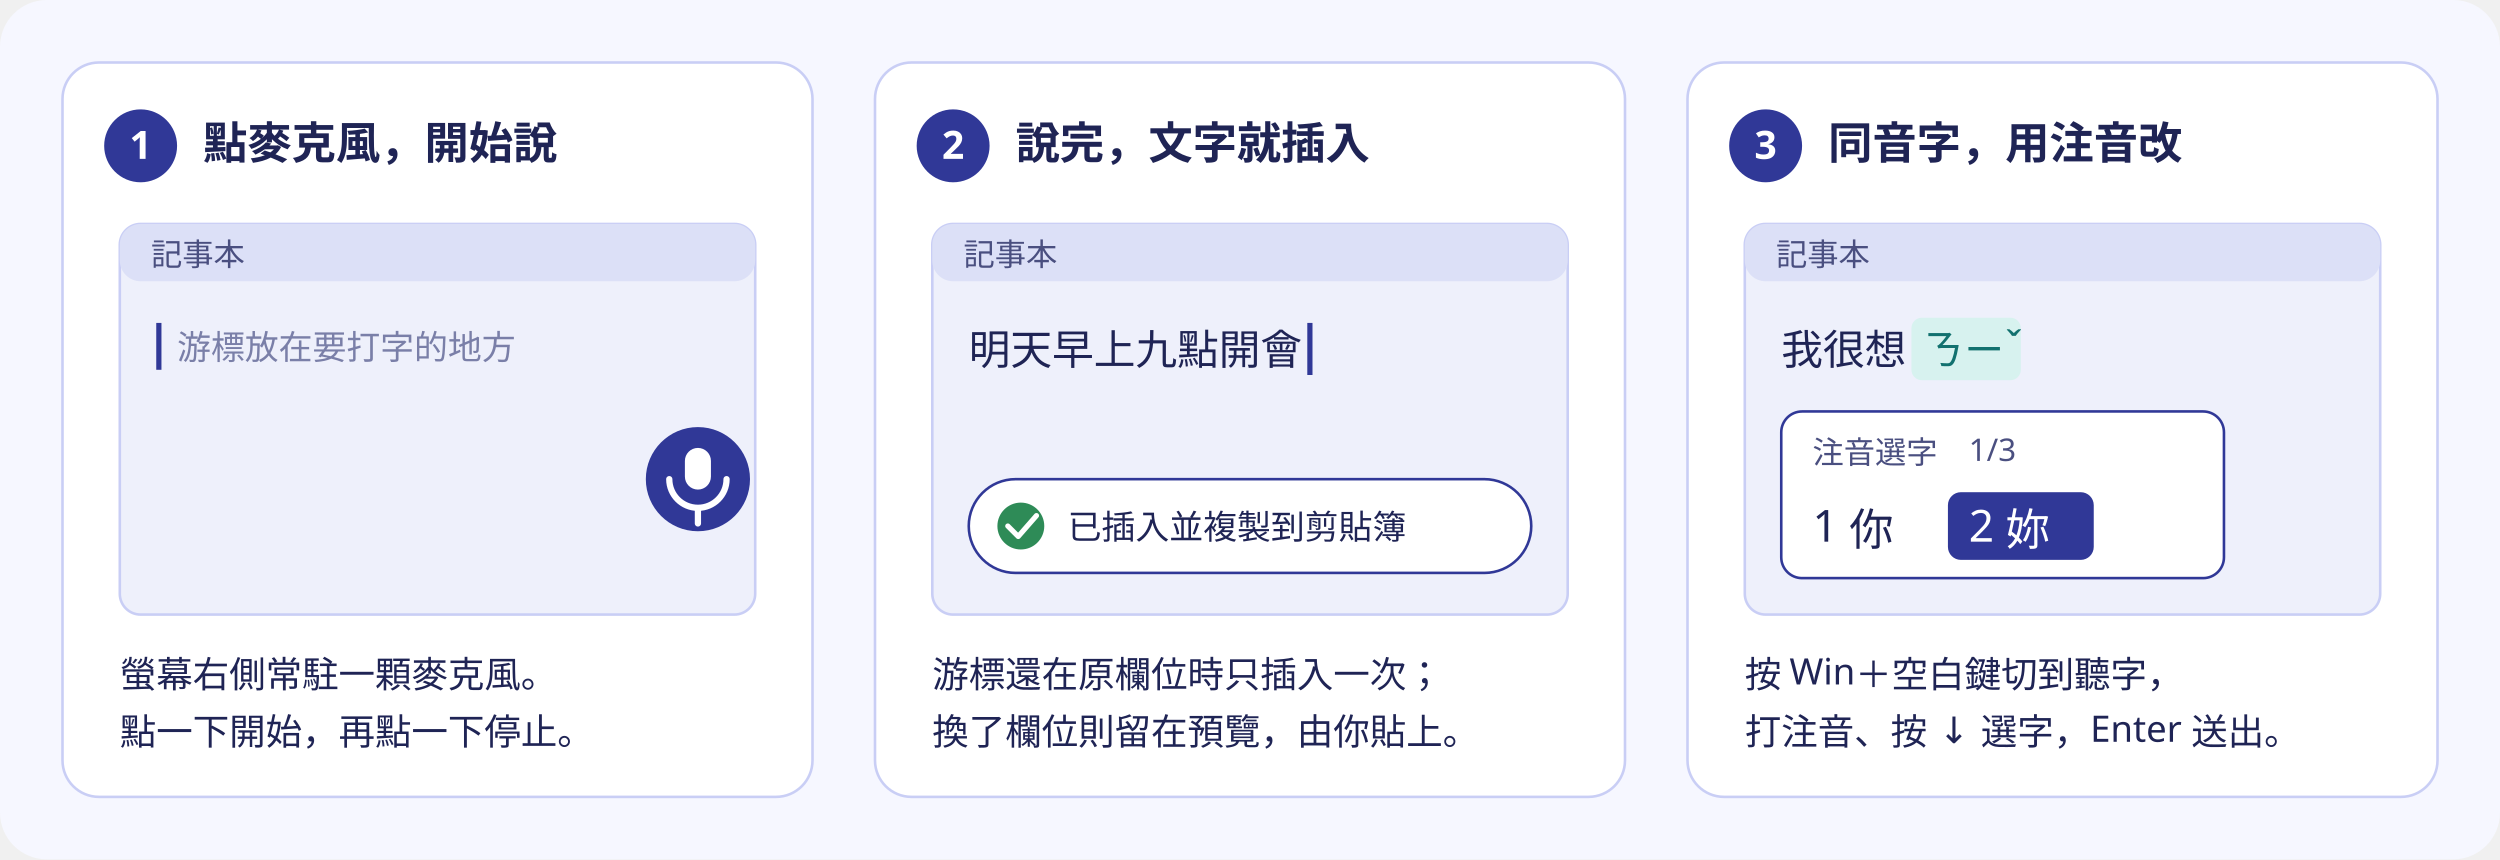
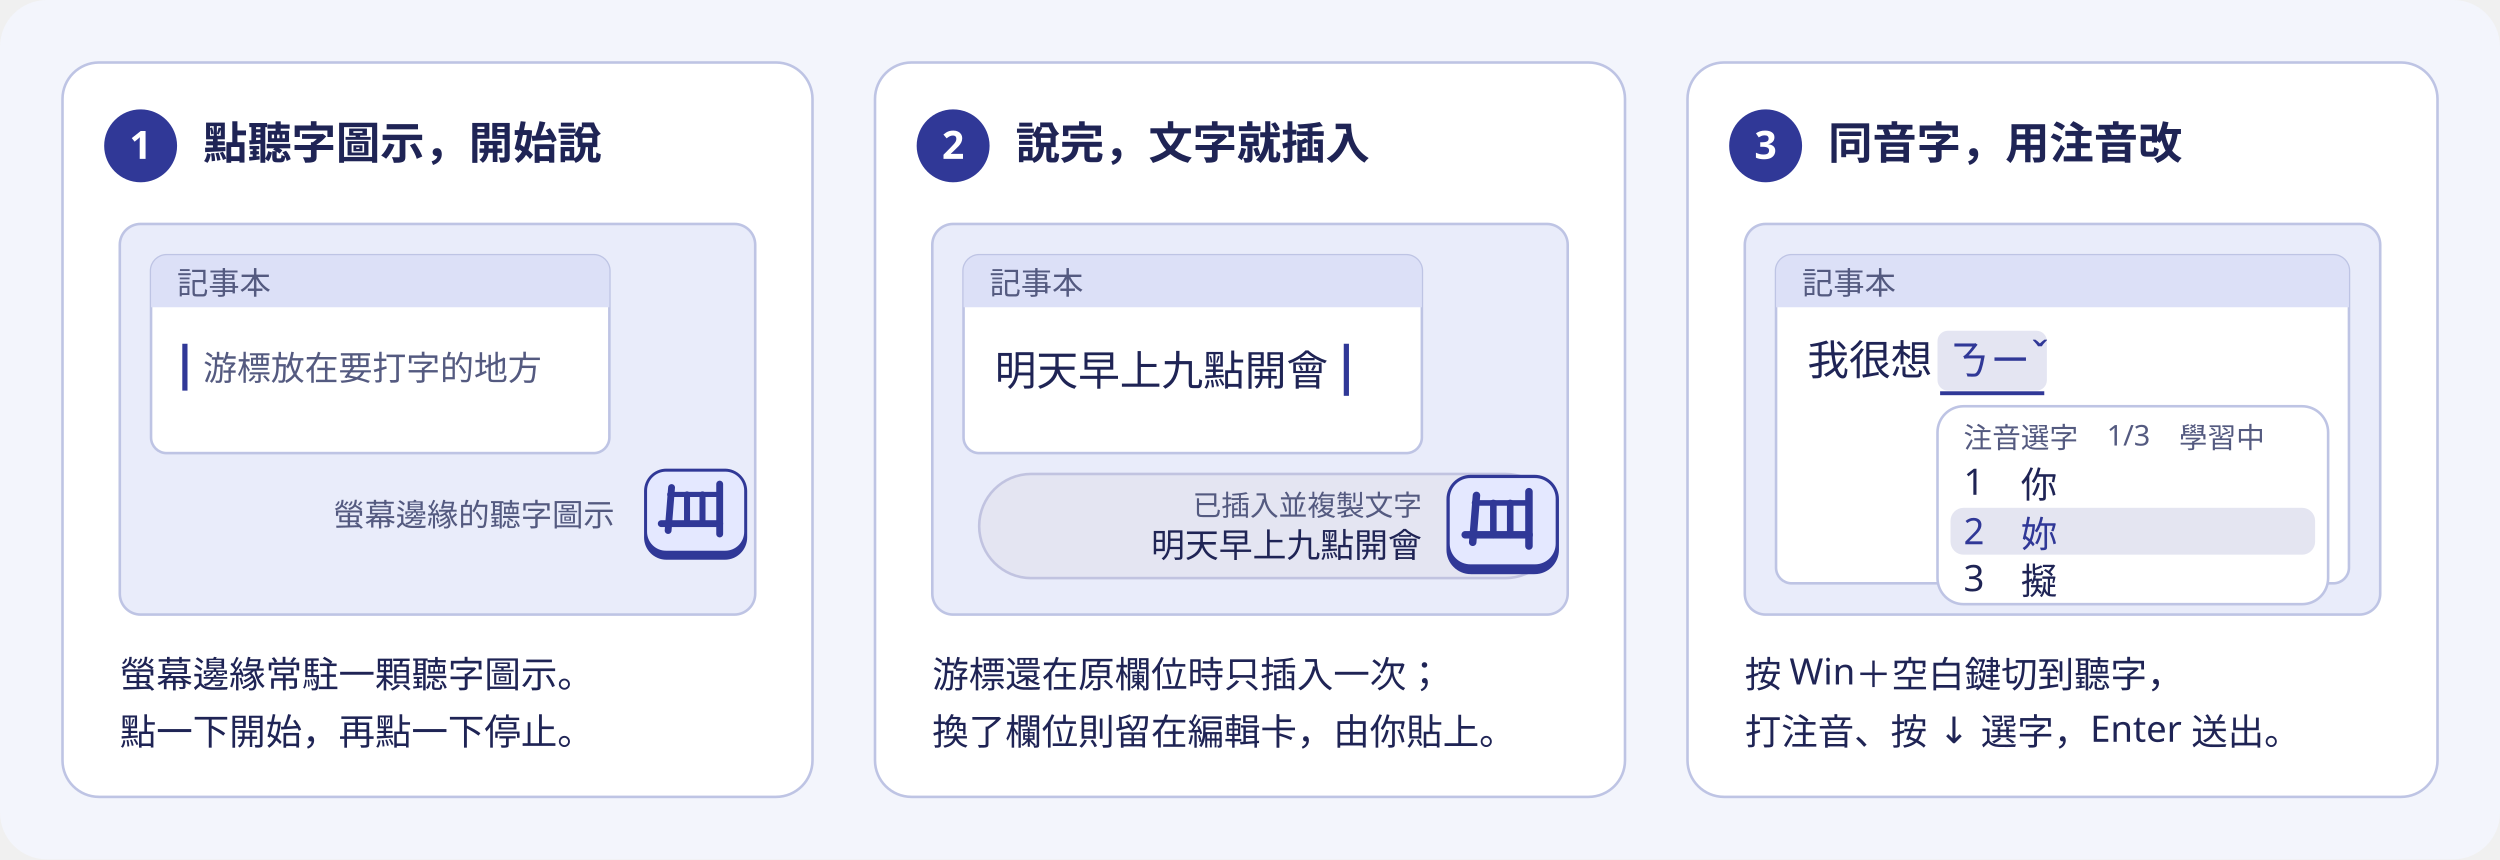
<svg xmlns="http://www.w3.org/2000/svg" width="960" height="330" viewBox="0 0 960 330" role="img" aria-labelledby="t d" font-family="'Segoe UI','Microsoft JhengHei','PingFang TC','Noto Sans TC',sans-serif">
-   <rect width="960" height="330" rx="18" fill="#F6F7FF" />
+   <defs>
+     <g id="face">
+       <rect x="3.75" y="7.75" width="56.5" height="46" rx="11" fill="#E4E8FF" />
+       <g fill="none" stroke="#303897" stroke-linecap="round" stroke-linejoin="round">
+         <path stroke-width="4" d="M46 15v29" />
+         <path stroke-width="3" d="M17 21h29" />
+         <path stroke-width="4" d="M12 38h34" />
+         <path stroke-width="3.5" d="M36 21v17" />
+         <path stroke-width="3.5" d="M27 21v17" />
+         <path stroke-width="4" d="M18 17l-2 25" />
+       </g>
+     </g>
+   </defs>
+   <rect width="960" height="330" rx="18" fill="#F3F5FC" />
  <g font-size="15" fill="#1F2455">
    <g transform="translate(24,24)">
-       <rect width="288" height="282" rx="14" fill="#FFFFFF" stroke="#C9CEF5" />
+       <rect width="288" height="282" rx="14" fill="#FFFFFF" stroke="#BEC4E4" />
      <circle cx="30" cy="32" r="14" fill="#303897" />
      <text x="30" y="37" text-anchor="middle" fill="#FFFFFF" font-weight="700">1</text>
-       <text x="54" y="37" font-weight="700" font-size="17">點麥克風，開始說</text>
-       <rect x="22" y="62" width="244" height="150" rx="8" fill="#EEF0FB" stroke="#C9CEF5" />
-       <rect x="22" y="62" width="244" height="22" rx="8" fill="#DCE0F7" />
-       <text x="34" y="78" font-size="12" fill="#4A4F80">記事本</text>
-       <rect x="36" y="100" width="2" height="18" fill="#303897" />
-       <text x="44" y="114" font-size="13" fill="#7A7FA8">游標放在要打字的地方</text>
-       <circle cx="244" cy="160" r="20" fill="#303897" />
-       <rect x="239" y="148" width="10" height="16" rx="5" fill="#FFFFFF" />
-       <path d="M233 160a11 11 0 0 0 22 0M244 171v6" fill="none" stroke="#FFFFFF" stroke-width="2.4" stroke-linecap="round" />
-       <text x="22" y="240" font-size="14">螢幕右側常駐一顆麥克風。</text>
+       <text x="54" y="37" font-weight="700" font-size="17">點聽字圖示，開始說</text>
+       <rect x="22" y="62" width="244" height="150" rx="8" fill="#E9ECFA" stroke="#BEC4E4" />
+       <rect x="34" y="74" width="176" height="76" rx="6" fill="#FFFFFF" stroke="#BEC4E4" />
+       <path d="M34 94V80a6 6 0 0 1 6-6h164a6 6 0 0 1 6 6v14z" fill="#DCE0F7" />
+       <text x="44" y="89" font-size="12" fill="#545A80">記事本</text>
+       <rect x="46" y="108" width="2" height="18" fill="#303897" />
+       <text x="54" y="122" font-size="13" fill="#545A80">游標放在要打字的地方</text>
+       <g transform="translate(222,152) scale(0.66)">
+         <rect x="2" y="6" width="60" height="53" rx="13" fill="#303897" />
+         <use href="#face" />
+       </g>
+       <text x="212" y="178" font-size="12" fill="#545A80" text-anchor="end">螢幕邊緣的聽字圖示</text>
+       <text x="22" y="240" font-size="14">螢幕邊緣常駐一顆聽字圖示。</text>
      <text x="22" y="262" font-size="14">點一下開始，再點一下停止。</text>
    </g>
    <g transform="translate(336,24)">
-       <rect width="288" height="282" rx="14" fill="#FFFFFF" stroke="#C9CEF5" />
+       <rect width="288" height="282" rx="14" fill="#FFFFFF" stroke="#BEC4E4" />
      <circle cx="30" cy="32" r="14" fill="#303897" />
      <text x="30" y="37" text-anchor="middle" fill="#FFFFFF" font-weight="700">2</text>
      <text x="54" y="37" font-weight="700" font-size="17">說完，文字就插入</text>
-       <rect x="22" y="62" width="244" height="150" rx="8" fill="#EEF0FB" stroke="#C9CEF5" />
-       <rect x="22" y="62" width="244" height="22" rx="8" fill="#DCE0F7" />
-       <text x="34" y="78" font-size="12" fill="#4A4F80">記事本</text>
-       <text x="36" y="116" font-size="16" fill="#1F2455">明天早上九點開會</text>
-       <rect x="166" y="100" width="2" height="20" fill="#303897" />
-       <rect x="36" y="160" width="216" height="36" rx="18" fill="#FFFFFF" stroke="#303897" />
-       <circle cx="56" cy="178" r="9" fill="#2E8B57" />
-       <path d="M51 178l4 4 7-8" fill="none" stroke="#FFFFFF" stroke-width="2" stroke-linecap="round" stroke-linejoin="round" />
-       <text x="74" y="183" font-size="13">已插入並複製到剪貼簿</text>
+       <rect x="22" y="62" width="244" height="150" rx="8" fill="#E9ECFA" stroke="#BEC4E4" />
+       <rect x="34" y="74" width="176" height="76" rx="6" fill="#FFFFFF" stroke="#BEC4E4" />
+       <path d="M34 94V80a6 6 0 0 1 6-6h164a6 6 0 0 1 6 6v14z" fill="#DCE0F7" />
+       <text x="44" y="89" font-size="12" fill="#545A80">記事本</text>
+       <text x="46" y="124" font-size="16">明天早上九點開會</text>
+       <rect x="180" y="108" width="2" height="20" fill="#303897" />
+       <rect x="40" y="158" width="222" height="40" rx="20" fill="#E4E5F2" stroke="#C1C3E0" />
+       <text x="210" y="174" font-size="11" fill="#545A80" text-anchor="end">已插入並複製文字</text>
+       <text x="210" y="190" font-size="13" text-anchor="end">明天早上九點開會</text>
+       <g transform="translate(218,154) scale(0.72)">
+         <rect x="2" y="6" width="60" height="53" rx="13" fill="#303897" />
+         <use href="#face" />
+       </g>
      <text x="22" y="240" font-size="14">游標還在原欄位時只插入一次；</text>
-       <text x="22" y="262" font-size="14">換了欄位則留在預覽，由你貼上。</text>
+       <text x="22" y="262" font-size="14">換了欄位則留在編輯卡，由你貼上。</text>
    </g>
    <g transform="translate(648,24)">
-       <rect width="288" height="282" rx="14" fill="#FFFFFF" stroke="#C9CEF5" />
+       <rect width="288" height="282" rx="14" fill="#FFFFFF" stroke="#BEC4E4" />
      <circle cx="30" cy="32" r="14" fill="#303897" />
      <text x="30" y="37" text-anchor="middle" fill="#FFFFFF" font-weight="700">3</text>
      <text x="54" y="37" font-weight="700" font-size="17">同音字，用注音改</text>
-       <rect x="22" y="62" width="244" height="150" rx="8" fill="#EEF0FB" stroke="#C9CEF5" />
-       <rect x="22" y="62" width="244" height="22" rx="8" fill="#DCE0F7" />
-       <text x="34" y="78" font-size="12" fill="#4A4F80">記事本</text>
-       <text x="36" y="116" font-size="16" fill="#1F2455">我很想</text>
-       <rect x="86" y="98" width="42" height="24" rx="4" fill="#D7F2EF" />
-       <text x="90" y="116" font-size="16" fill="#12716F">ㄋㄧˇ</text>
-       <rect x="36" y="134" width="170" height="64" rx="8" fill="#FFFFFF" stroke="#303897" />
-       <text x="48" y="154" font-size="12" fill="#4A4F80">注音選字　1/3</text>
-       <text x="48" y="184" font-size="17">1 你</text>
-       <rect x="100" y="165" width="56" height="26" rx="5" fill="#303897" />
-       <text x="108" y="184" font-size="17" fill="#FFFFFF">2 妳</text>
+       <rect x="22" y="62" width="244" height="150" rx="8" fill="#E9ECFA" stroke="#BEC4E4" />
+       <rect x="34" y="74" width="220" height="126" rx="6" fill="#FFFFFF" stroke="#BEC4E4" />
+       <path d="M34 94V80a6 6 0 0 1 6-6h208a6 6 0 0 1 6 6v14z" fill="#DCE0F7" />
+       <text x="44" y="89" font-size="12" fill="#545A80">記事本</text>
+       <text x="46" y="120" font-size="16">我很想</text>
+       <rect x="96" y="103" width="42" height="23" rx="4" fill="#E4E5F2" />
+       <text x="100" y="120" font-size="16" fill="#303897">ㄋㄧˇ</text>
+       <path d="M97 127h40" stroke="#303897" stroke-width="1.5" />
+       <rect x="96" y="132" width="150" height="76" rx="10" fill="#FFFFFF" stroke="#BEC4E4" />
+       <text x="106" y="148" font-size="11" fill="#545A80">注音選字　1/3　學習中</text>
+       <text x="106" y="166" font-size="14">1　你</text>
+       <rect x="101" y="171" width="140" height="18" rx="5" fill="#E4E5F1" />
+       <text x="106" y="185" font-size="14" fill="#303897">2　妳</text>
+       <text x="106" y="203" font-size="14">3　擬</text>
      <text x="22" y="240" font-size="14">按 Win＋空白鍵切到聽字，</text>
      <text x="22" y="262" font-size="14">打注音、按 ↓ 選字，Enter 送出。</text>
    </g>
  </g>
</svg>
